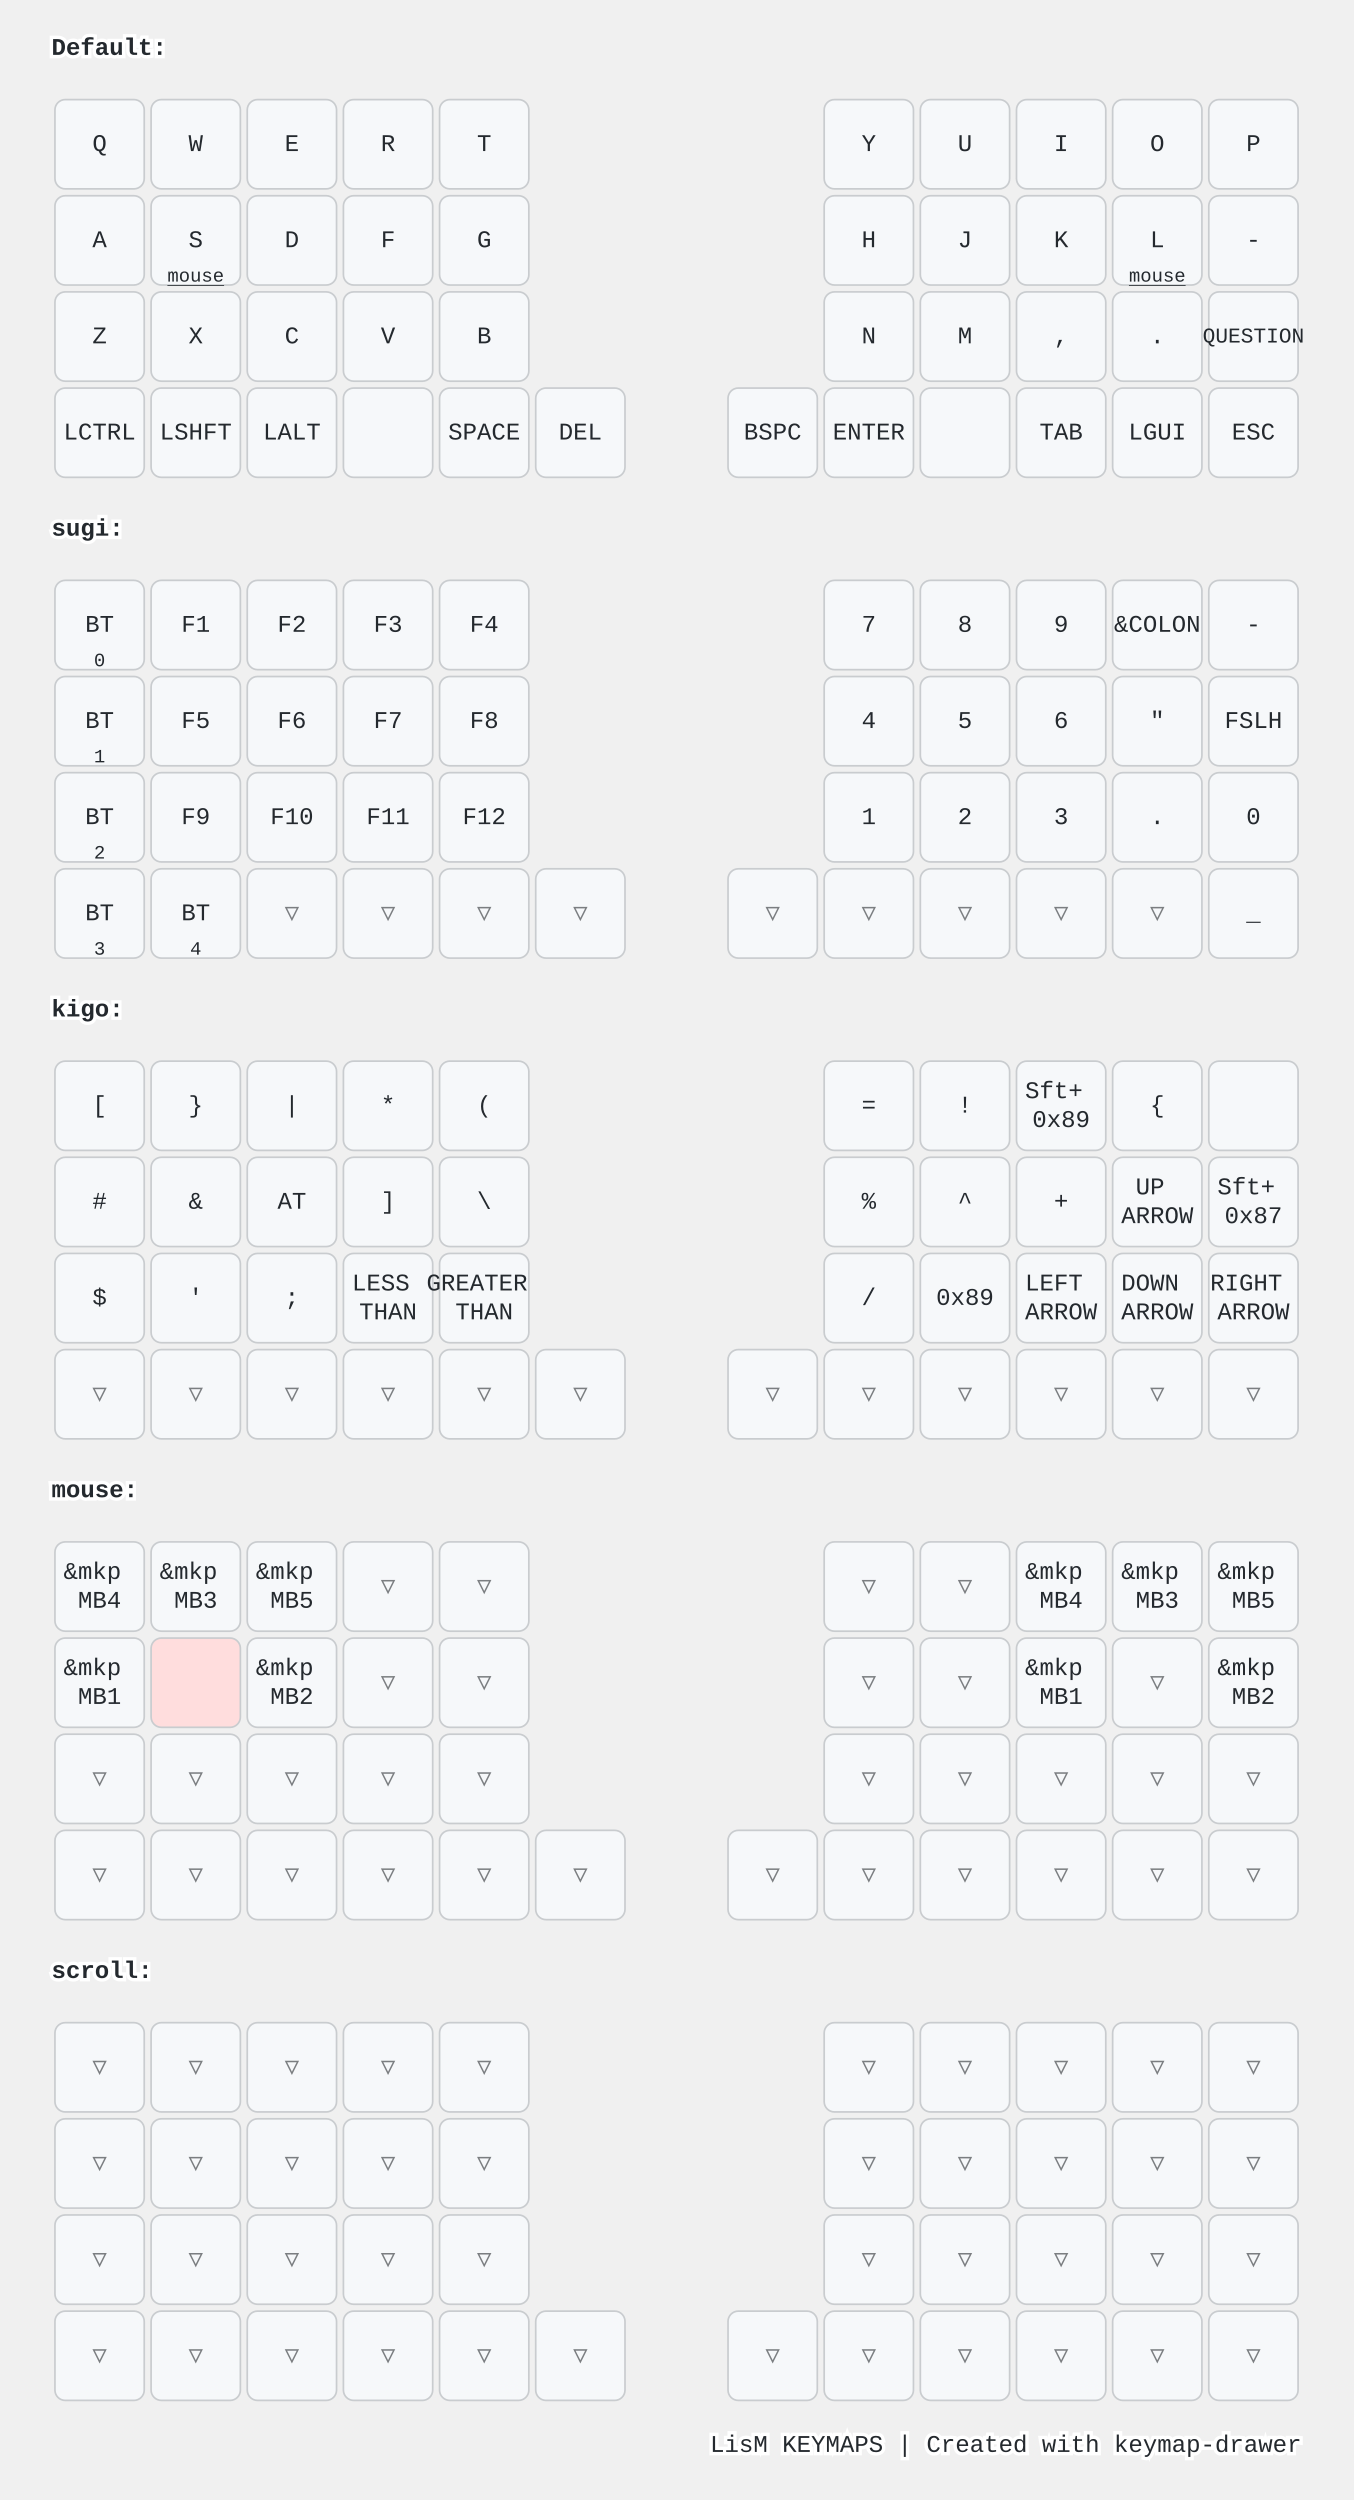
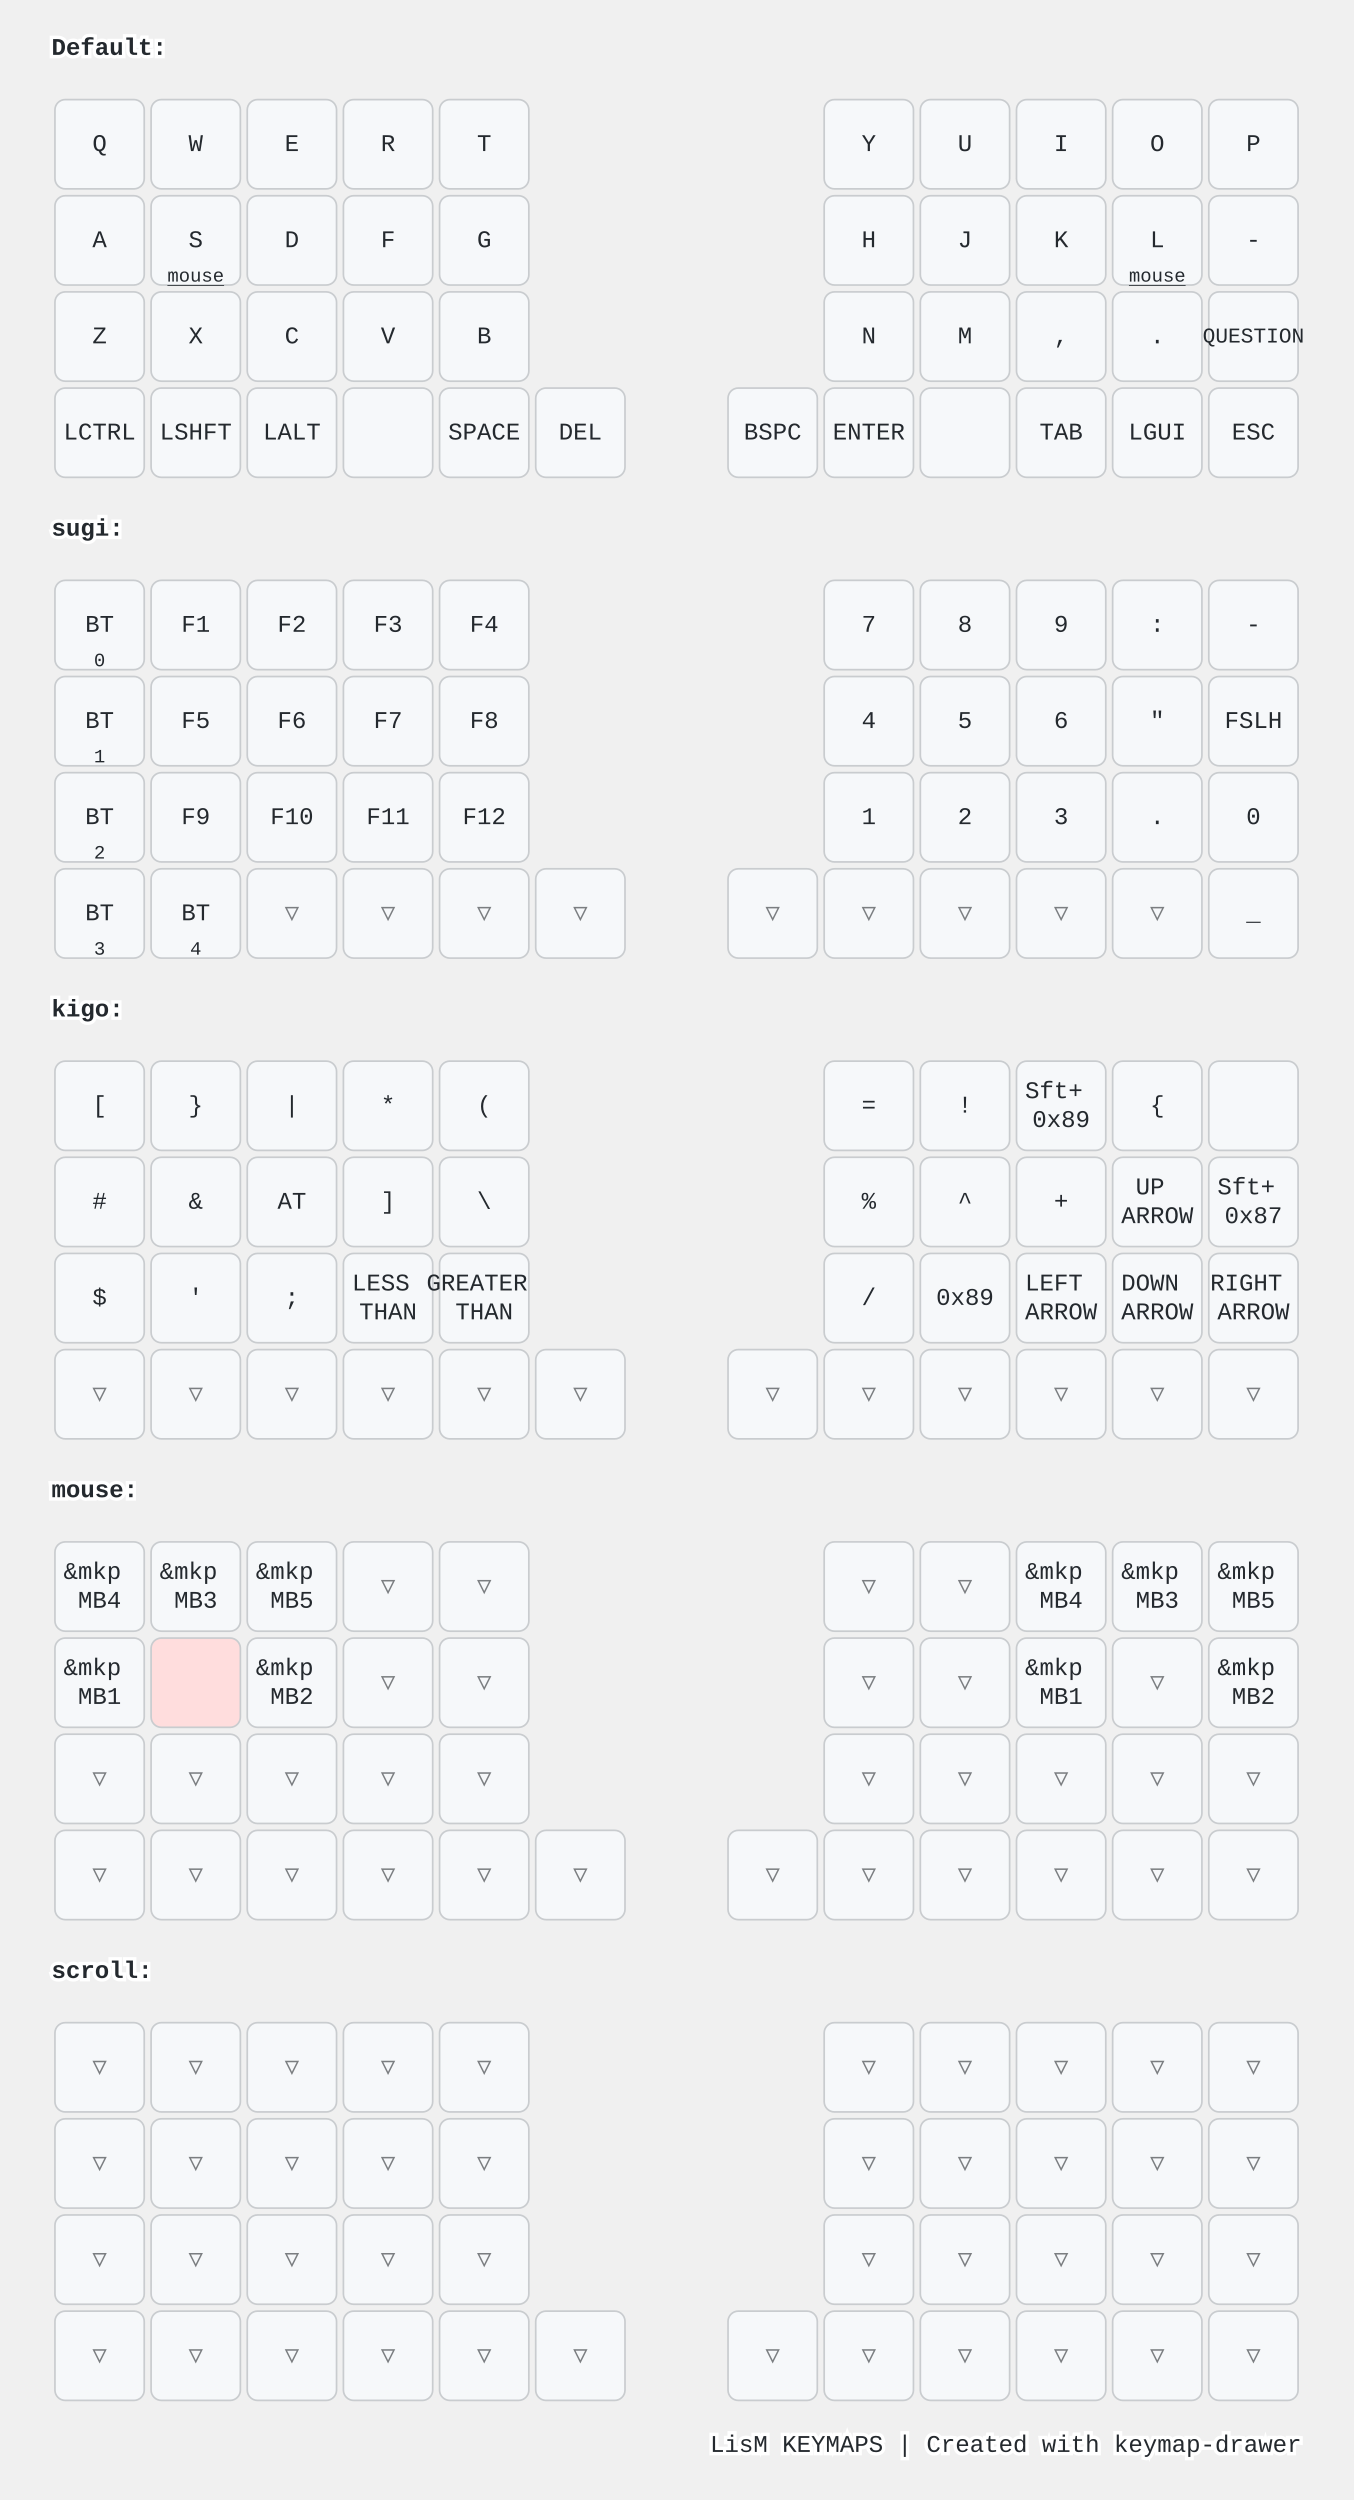
<svg xmlns="http://www.w3.org/2000/svg" width="788" height="1456" viewBox="0 0 788 1456" class="keymap">
  <style>/* inherit to force styles through use tags */
svg path {
    fill: inherit;
}

/* font and background color specifications */
svg.keymap {
    font-family: SFMono-Regular,Consolas,Liberation Mono,Menlo,monospace;
    font-size: 14px;
    font-kerning: normal;
    text-rendering: optimizeLegibility;
    fill: #24292e;
}

/* default key styling */
rect.key {
    fill: #f6f8fa;
}

rect.key, rect.combo {
    stroke: #c9cccf;
    stroke-width: 1;
}

/* default key side styling, only used is draw_key_sides is set */
rect.side {
    filter: brightness(90%);
}

/* color accent for combo boxes */
rect.combo, rect.combo-separate {
    fill: #cdf;
}

/* color accent for held keys */
rect.held, rect.combo.held {
    fill: #fdd;
}

/* color accent for ghost (optional) keys */
rect.ghost, rect.combo.ghost {
    stroke-dasharray: 4, 4;
    stroke-width: 2;
}

text {
    text-anchor: middle;
    dominant-baseline: middle;
}

/* styling for layer labels */
text.label {
    font-weight: bold;
    text-anchor: start;
    stroke: white;
    stroke-width: 4;
    paint-order: stroke;
}

/* styling for optional footer */
text.footer {
    text-anchor: end;
    dominant-baseline: auto;
    stroke: white;
    stroke-width: 4;
    paint-order: stroke;
}

/* styling for combo tap, and key non-tap label text */
text.combo, text.hold, text.shifted, text.left, text.right {
    font-size: 11px;
}

text.hold {
    text-anchor: middle;
    dominant-baseline: auto;
}

text.shifted {
    text-anchor: middle;
    dominant-baseline: hanging;
}

text.left {
    text-anchor: start;
}

text.right {
    text-anchor: end;
}

text.layer-activator {
    text-decoration: underline;
}

/* styling for hold/shifted label text in combo box */
text.combo.hold, text.combo.shifted, text.combo.left, text.combo.right {
    font-size: 8px;
}

/* lighter symbol for transparent keys */
text.trans {
    fill: #7b7e81;
}

/* styling for combo dendrons */
path.combo {
    stroke-width: 1;
    stroke: gray;
    fill: none;
}

/* Start Tabler Icons Cleanup */
/* cannot use height/width with glyphs */
.icon-tabler &gt; path {
    fill: inherit;
    stroke: inherit;
    stroke-width: 2;
}
/* hide tabler's default box */
.icon-tabler &gt; path[stroke="none"][fill="none"] {
    visibility: hidden;
}
/* End Tabler Icons Cleanup */

@media (prefers-color-scheme: dark) {
svg.keymap { fill: #d1d6db; }
rect.key { fill: #3f4750; }
rect.key, rect.combo { stroke: #60666c; }
rect.combo, rect.combo-separate { fill: #1f3d7a; }
rect.held, rect.combo.held { fill: #854747; }
text.label, text.footer { stroke: black; }
text.trans { fill: #7e8184; }
path.combo { stroke: #7f7f7f; }

}</style>
  <g transform="translate(30, 0)" class="layer-Default">
    <text x="0" y="28" class="label" id="Default">Default:</text>
    <g transform="translate(0, 56)">
      <g transform="translate(28, 28)" class="key keypos-0">
        <rect rx="6" ry="6" x="-26" y="-26" width="52" height="52" class="key" />
        <text x="0" y="0" class="key tap">Q</text>
      </g>
      <g transform="translate(84, 28)" class="key keypos-1">
        <rect rx="6" ry="6" x="-26" y="-26" width="52" height="52" class="key" />
        <text x="0" y="0" class="key tap">W</text>
      </g>
      <g transform="translate(140, 28)" class="key keypos-2">
        <rect rx="6" ry="6" x="-26" y="-26" width="52" height="52" class="key" />
        <text x="0" y="0" class="key tap">E</text>
      </g>
      <g transform="translate(196, 28)" class="key keypos-3">
        <rect rx="6" ry="6" x="-26" y="-26" width="52" height="52" class="key" />
        <text x="0" y="0" class="key tap">R</text>
      </g>
      <g transform="translate(252, 28)" class="key keypos-4">
        <rect rx="6" ry="6" x="-26" y="-26" width="52" height="52" class="key" />
        <text x="0" y="0" class="key tap">T</text>
      </g>
      <g transform="translate(476, 28)" class="key keypos-5">
        <rect rx="6" ry="6" x="-26" y="-26" width="52" height="52" class="key" />
        <text x="0" y="0" class="key tap">Y</text>
      </g>
      <g transform="translate(532, 28)" class="key keypos-6">
        <rect rx="6" ry="6" x="-26" y="-26" width="52" height="52" class="key" />
        <text x="0" y="0" class="key tap">U</text>
      </g>
      <g transform="translate(588, 28)" class="key keypos-7">
        <rect rx="6" ry="6" x="-26" y="-26" width="52" height="52" class="key" />
        <text x="0" y="0" class="key tap">I</text>
      </g>
      <g transform="translate(644, 28)" class="key keypos-8">
        <rect rx="6" ry="6" x="-26" y="-26" width="52" height="52" class="key" />
        <text x="0" y="0" class="key tap">O</text>
      </g>
      <g transform="translate(700, 28)" class="key keypos-9">
        <rect rx="6" ry="6" x="-26" y="-26" width="52" height="52" class="key" />
        <text x="0" y="0" class="key tap">P</text>
      </g>
      <g transform="translate(28, 84)" class="key keypos-10">
        <rect rx="6" ry="6" x="-26" y="-26" width="52" height="52" class="key" />
        <text x="0" y="0" class="key tap">A</text>
      </g>
      <g transform="translate(84, 84)" class="key keypos-11">
        <rect rx="6" ry="6" x="-26" y="-26" width="52" height="52" class="key" />
        <text x="0" y="0" class="key tap">S</text>
        <a href="#mouse">
          <text x="0" y="24" class="key hold layer-activator">mouse</text>
        </a>
      </g>
      <g transform="translate(140, 84)" class="key keypos-12">
        <rect rx="6" ry="6" x="-26" y="-26" width="52" height="52" class="key" />
        <text x="0" y="0" class="key tap">D</text>
      </g>
      <g transform="translate(196, 84)" class="key keypos-13">
        <rect rx="6" ry="6" x="-26" y="-26" width="52" height="52" class="key" />
        <text x="0" y="0" class="key tap">F</text>
      </g>
      <g transform="translate(252, 84)" class="key keypos-14">
        <rect rx="6" ry="6" x="-26" y="-26" width="52" height="52" class="key" />
        <text x="0" y="0" class="key tap">G</text>
      </g>
      <g transform="translate(476, 84)" class="key keypos-15">
        <rect rx="6" ry="6" x="-26" y="-26" width="52" height="52" class="key" />
        <text x="0" y="0" class="key tap">H</text>
      </g>
      <g transform="translate(532, 84)" class="key keypos-16">
        <rect rx="6" ry="6" x="-26" y="-26" width="52" height="52" class="key" />
        <text x="0" y="0" class="key tap">J</text>
      </g>
      <g transform="translate(588, 84)" class="key keypos-17">
        <rect rx="6" ry="6" x="-26" y="-26" width="52" height="52" class="key" />
        <text x="0" y="0" class="key tap">K</text>
      </g>
      <g transform="translate(644, 84)" class="key keypos-18">
        <rect rx="6" ry="6" x="-26" y="-26" width="52" height="52" class="key" />
        <text x="0" y="0" class="key tap">L</text>
        <a href="#mouse">
          <text x="0" y="24" class="key hold layer-activator">mouse</text>
        </a>
      </g>
      <g transform="translate(700, 84)" class="key keypos-19">
        <rect rx="6" ry="6" x="-26" y="-26" width="52" height="52" class="key" />
        <text x="0" y="0" class="key tap">-</text>
      </g>
      <g transform="translate(28, 140)" class="key keypos-20">
        <rect rx="6" ry="6" x="-26" y="-26" width="52" height="52" class="key" />
        <text x="0" y="0" class="key tap">Z</text>
      </g>
      <g transform="translate(84, 140)" class="key keypos-21">
        <rect rx="6" ry="6" x="-26" y="-26" width="52" height="52" class="key" />
        <text x="0" y="0" class="key tap">X</text>
      </g>
      <g transform="translate(140, 140)" class="key keypos-22">
        <rect rx="6" ry="6" x="-26" y="-26" width="52" height="52" class="key" />
        <text x="0" y="0" class="key tap">C</text>
      </g>
      <g transform="translate(196, 140)" class="key keypos-23">
        <rect rx="6" ry="6" x="-26" y="-26" width="52" height="52" class="key" />
        <text x="0" y="0" class="key tap">V</text>
      </g>
      <g transform="translate(252, 140)" class="key keypos-24">
        <rect rx="6" ry="6" x="-26" y="-26" width="52" height="52" class="key" />
        <text x="0" y="0" class="key tap">B</text>
      </g>
      <g transform="translate(476, 140)" class="key keypos-25">
        <rect rx="6" ry="6" x="-26" y="-26" width="52" height="52" class="key" />
        <text x="0" y="0" class="key tap">N</text>
      </g>
      <g transform="translate(532, 140)" class="key keypos-26">
        <rect rx="6" ry="6" x="-26" y="-26" width="52" height="52" class="key" />
        <text x="0" y="0" class="key tap">M</text>
      </g>
      <g transform="translate(588, 140)" class="key keypos-27">
        <rect rx="6" ry="6" x="-26" y="-26" width="52" height="52" class="key" />
        <text x="0" y="0" class="key tap">,</text>
      </g>
      <g transform="translate(644, 140)" class="key keypos-28">
        <rect rx="6" ry="6" x="-26" y="-26" width="52" height="52" class="key" />
        <text x="0" y="0" class="key tap">.</text>
      </g>
      <g transform="translate(700, 140)" class="key keypos-29">
        <rect rx="6" ry="6" x="-26" y="-26" width="52" height="52" class="key" />
        <text x="0" y="0" class="key tap">
          <tspan style="font-size: 88%">QUESTION</tspan>
        </text>
      </g>
      <g transform="translate(28, 196)" class="key keypos-30">
        <rect rx="6" ry="6" x="-26" y="-26" width="52" height="52" class="key" />
        <text x="0" y="0" class="key tap">LCTRL</text>
      </g>
      <g transform="translate(84, 196)" class="key keypos-31">
        <rect rx="6" ry="6" x="-26" y="-26" width="52" height="52" class="key" />
        <text x="0" y="0" class="key tap">LSHFT</text>
      </g>
      <g transform="translate(140, 196)" class="key keypos-32">
        <rect rx="6" ry="6" x="-26" y="-26" width="52" height="52" class="key" />
        <text x="0" y="0" class="key tap">LALT</text>
      </g>
      <g transform="translate(196, 196)" class="key keypos-33">
        <rect rx="6" ry="6" x="-26" y="-26" width="52" height="52" class="key" />
      </g>
      <g transform="translate(252, 196)" class="key keypos-34">
        <rect rx="6" ry="6" x="-26" y="-26" width="52" height="52" class="key" />
        <text x="0" y="0" class="key tap">SPACE</text>
      </g>
      <g transform="translate(308, 196)" class="key keypos-35">
        <rect rx="6" ry="6" x="-26" y="-26" width="52" height="52" class="key" />
        <text x="0" y="0" class="key tap">DEL</text>
      </g>
      <g transform="translate(420, 196)" class="key keypos-36">
        <rect rx="6" ry="6" x="-26" y="-26" width="52" height="52" class="key" />
        <text x="0" y="0" class="key tap">BSPC</text>
      </g>
      <g transform="translate(476, 196)" class="key keypos-37">
        <rect rx="6" ry="6" x="-26" y="-26" width="52" height="52" class="key" />
        <text x="0" y="0" class="key tap">ENTER</text>
      </g>
      <g transform="translate(532, 196)" class="key keypos-38">
        <rect rx="6" ry="6" x="-26" y="-26" width="52" height="52" class="key" />
      </g>
      <g transform="translate(588, 196)" class="key keypos-39">
        <rect rx="6" ry="6" x="-26" y="-26" width="52" height="52" class="key" />
        <text x="0" y="0" class="key tap">TAB</text>
      </g>
      <g transform="translate(644, 196)" class="key keypos-40">
        <rect rx="6" ry="6" x="-26" y="-26" width="52" height="52" class="key" />
        <text x="0" y="0" class="key tap">LGUI</text>
      </g>
      <g transform="translate(700, 196)" class="key keypos-41">
        <rect rx="6" ry="6" x="-26" y="-26" width="52" height="52" class="key" />
        <text x="0" y="0" class="key tap">ESC</text>
      </g>
    </g>
  </g>
  <g transform="translate(30, 280)" class="layer-sugi">
    <text x="0" y="28" class="label" id="sugi">sugi:</text>
    <g transform="translate(0, 56)">
      <g transform="translate(28, 28)" class="key keypos-0">
        <rect rx="6" ry="6" x="-26" y="-26" width="52" height="52" class="key" />
        <text x="0" y="0" class="key tap">BT</text>
        <text x="0" y="24" class="key hold">0</text>
      </g>
      <g transform="translate(84, 28)" class="key keypos-1">
        <rect rx="6" ry="6" x="-26" y="-26" width="52" height="52" class="key" />
        <text x="0" y="0" class="key tap">F1</text>
      </g>
      <g transform="translate(140, 28)" class="key keypos-2">
        <rect rx="6" ry="6" x="-26" y="-26" width="52" height="52" class="key" />
        <text x="0" y="0" class="key tap">F2</text>
      </g>
      <g transform="translate(196, 28)" class="key keypos-3">
        <rect rx="6" ry="6" x="-26" y="-26" width="52" height="52" class="key" />
        <text x="0" y="0" class="key tap">F3</text>
      </g>
      <g transform="translate(252, 28)" class="key keypos-4">
        <rect rx="6" ry="6" x="-26" y="-26" width="52" height="52" class="key" />
        <text x="0" y="0" class="key tap">F4</text>
      </g>
      <g transform="translate(476, 28)" class="key keypos-5">
        <rect rx="6" ry="6" x="-26" y="-26" width="52" height="52" class="key" />
        <text x="0" y="0" class="key tap">7</text>
      </g>
      <g transform="translate(532, 28)" class="key keypos-6">
        <rect rx="6" ry="6" x="-26" y="-26" width="52" height="52" class="key" />
        <text x="0" y="0" class="key tap">8</text>
      </g>
      <g transform="translate(588, 28)" class="key keypos-7">
        <rect rx="6" ry="6" x="-26" y="-26" width="52" height="52" class="key" />
        <text x="0" y="0" class="key tap">9</text>
      </g>
      <g transform="translate(644, 28)" class="key keypos-8">
        <rect rx="6" ry="6" x="-26" y="-26" width="52" height="52" class="key" />
-         <text x="0" y="0" class="key tap">&amp;COLON</text>
+         <text x="0" y="0" class="key tap">:</text>
      </g>
      <g transform="translate(700, 28)" class="key keypos-9">
        <rect rx="6" ry="6" x="-26" y="-26" width="52" height="52" class="key" />
        <text x="0" y="0" class="key tap">-</text>
      </g>
      <g transform="translate(28, 84)" class="key keypos-10">
        <rect rx="6" ry="6" x="-26" y="-26" width="52" height="52" class="key" />
        <text x="0" y="0" class="key tap">BT</text>
        <text x="0" y="24" class="key hold">1</text>
      </g>
      <g transform="translate(84, 84)" class="key keypos-11">
        <rect rx="6" ry="6" x="-26" y="-26" width="52" height="52" class="key" />
        <text x="0" y="0" class="key tap">F5</text>
      </g>
      <g transform="translate(140, 84)" class="key keypos-12">
        <rect rx="6" ry="6" x="-26" y="-26" width="52" height="52" class="key" />
        <text x="0" y="0" class="key tap">F6</text>
      </g>
      <g transform="translate(196, 84)" class="key keypos-13">
        <rect rx="6" ry="6" x="-26" y="-26" width="52" height="52" class="key" />
        <text x="0" y="0" class="key tap">F7</text>
      </g>
      <g transform="translate(252, 84)" class="key keypos-14">
        <rect rx="6" ry="6" x="-26" y="-26" width="52" height="52" class="key" />
        <text x="0" y="0" class="key tap">F8</text>
      </g>
      <g transform="translate(476, 84)" class="key keypos-15">
        <rect rx="6" ry="6" x="-26" y="-26" width="52" height="52" class="key" />
        <text x="0" y="0" class="key tap">4</text>
      </g>
      <g transform="translate(532, 84)" class="key keypos-16">
        <rect rx="6" ry="6" x="-26" y="-26" width="52" height="52" class="key" />
        <text x="0" y="0" class="key tap">5</text>
      </g>
      <g transform="translate(588, 84)" class="key keypos-17">
        <rect rx="6" ry="6" x="-26" y="-26" width="52" height="52" class="key" />
        <text x="0" y="0" class="key tap">6</text>
      </g>
      <g transform="translate(644, 84)" class="key keypos-18">
        <rect rx="6" ry="6" x="-26" y="-26" width="52" height="52" class="key" />
        <text x="0" y="0" class="key tap">"</text>
      </g>
      <g transform="translate(700, 84)" class="key keypos-19">
        <rect rx="6" ry="6" x="-26" y="-26" width="52" height="52" class="key" />
        <text x="0" y="0" class="key tap">FSLH</text>
      </g>
      <g transform="translate(28, 140)" class="key keypos-20">
        <rect rx="6" ry="6" x="-26" y="-26" width="52" height="52" class="key" />
        <text x="0" y="0" class="key tap">BT</text>
        <text x="0" y="24" class="key hold">2</text>
      </g>
      <g transform="translate(84, 140)" class="key keypos-21">
        <rect rx="6" ry="6" x="-26" y="-26" width="52" height="52" class="key" />
        <text x="0" y="0" class="key tap">F9</text>
      </g>
      <g transform="translate(140, 140)" class="key keypos-22">
        <rect rx="6" ry="6" x="-26" y="-26" width="52" height="52" class="key" />
        <text x="0" y="0" class="key tap">F10</text>
      </g>
      <g transform="translate(196, 140)" class="key keypos-23">
        <rect rx="6" ry="6" x="-26" y="-26" width="52" height="52" class="key" />
        <text x="0" y="0" class="key tap">F11</text>
      </g>
      <g transform="translate(252, 140)" class="key keypos-24">
        <rect rx="6" ry="6" x="-26" y="-26" width="52" height="52" class="key" />
        <text x="0" y="0" class="key tap">F12</text>
      </g>
      <g transform="translate(476, 140)" class="key keypos-25">
        <rect rx="6" ry="6" x="-26" y="-26" width="52" height="52" class="key" />
        <text x="0" y="0" class="key tap">1</text>
      </g>
      <g transform="translate(532, 140)" class="key keypos-26">
        <rect rx="6" ry="6" x="-26" y="-26" width="52" height="52" class="key" />
        <text x="0" y="0" class="key tap">2</text>
      </g>
      <g transform="translate(588, 140)" class="key keypos-27">
        <rect rx="6" ry="6" x="-26" y="-26" width="52" height="52" class="key" />
        <text x="0" y="0" class="key tap">3</text>
      </g>
      <g transform="translate(644, 140)" class="key keypos-28">
        <rect rx="6" ry="6" x="-26" y="-26" width="52" height="52" class="key" />
        <text x="0" y="0" class="key tap">.</text>
      </g>
      <g transform="translate(700, 140)" class="key keypos-29">
        <rect rx="6" ry="6" x="-26" y="-26" width="52" height="52" class="key" />
        <text x="0" y="0" class="key tap">0</text>
      </g>
      <g transform="translate(28, 196)" class="key keypos-30">
        <rect rx="6" ry="6" x="-26" y="-26" width="52" height="52" class="key" />
        <text x="0" y="0" class="key tap">BT</text>
        <text x="0" y="24" class="key hold">3</text>
      </g>
      <g transform="translate(84, 196)" class="key keypos-31">
        <rect rx="6" ry="6" x="-26" y="-26" width="52" height="52" class="key" />
        <text x="0" y="0" class="key tap">BT</text>
        <text x="0" y="24" class="key hold">4</text>
      </g>
      <g transform="translate(140, 196)" class="key trans keypos-32">
        <rect rx="6" ry="6" x="-26" y="-26" width="52" height="52" class="key trans" />
        <text x="0" y="0" class="key trans tap">▽</text>
      </g>
      <g transform="translate(196, 196)" class="key trans keypos-33">
        <rect rx="6" ry="6" x="-26" y="-26" width="52" height="52" class="key trans" />
        <text x="0" y="0" class="key trans tap">▽</text>
      </g>
      <g transform="translate(252, 196)" class="key trans keypos-34">
        <rect rx="6" ry="6" x="-26" y="-26" width="52" height="52" class="key trans" />
        <text x="0" y="0" class="key trans tap">▽</text>
      </g>
      <g transform="translate(308, 196)" class="key trans keypos-35">
        <rect rx="6" ry="6" x="-26" y="-26" width="52" height="52" class="key trans" />
        <text x="0" y="0" class="key trans tap">▽</text>
      </g>
      <g transform="translate(420, 196)" class="key trans keypos-36">
        <rect rx="6" ry="6" x="-26" y="-26" width="52" height="52" class="key trans" />
        <text x="0" y="0" class="key trans tap">▽</text>
      </g>
      <g transform="translate(476, 196)" class="key trans keypos-37">
        <rect rx="6" ry="6" x="-26" y="-26" width="52" height="52" class="key trans" />
        <text x="0" y="0" class="key trans tap">▽</text>
      </g>
      <g transform="translate(532, 196)" class="key trans keypos-38">
        <rect rx="6" ry="6" x="-26" y="-26" width="52" height="52" class="key trans" />
        <text x="0" y="0" class="key trans tap">▽</text>
      </g>
      <g transform="translate(588, 196)" class="key trans keypos-39">
        <rect rx="6" ry="6" x="-26" y="-26" width="52" height="52" class="key trans" />
        <text x="0" y="0" class="key trans tap">▽</text>
      </g>
      <g transform="translate(644, 196)" class="key trans keypos-40">
        <rect rx="6" ry="6" x="-26" y="-26" width="52" height="52" class="key trans" />
        <text x="0" y="0" class="key trans tap">▽</text>
      </g>
      <g transform="translate(700, 196)" class="key keypos-41">
        <rect rx="6" ry="6" x="-26" y="-26" width="52" height="52" class="key" />
        <text x="0" y="0" class="key tap">_</text>
      </g>
    </g>
  </g>
  <g transform="translate(30, 560)" class="layer-kigo">
    <text x="0" y="28" class="label" id="kigo">kigo:</text>
    <g transform="translate(0, 56)">
      <g transform="translate(28, 28)" class="key keypos-0">
        <rect rx="6" ry="6" x="-26" y="-26" width="52" height="52" class="key" />
        <text x="0" y="0" class="key tap">[</text>
      </g>
      <g transform="translate(84, 28)" class="key keypos-1">
        <rect rx="6" ry="6" x="-26" y="-26" width="52" height="52" class="key" />
        <text x="0" y="0" class="key tap">}</text>
      </g>
      <g transform="translate(140, 28)" class="key keypos-2">
        <rect rx="6" ry="6" x="-26" y="-26" width="52" height="52" class="key" />
        <text x="0" y="0" class="key tap">|</text>
      </g>
      <g transform="translate(196, 28)" class="key keypos-3">
        <rect rx="6" ry="6" x="-26" y="-26" width="52" height="52" class="key" />
        <text x="0" y="0" class="key tap">*</text>
      </g>
      <g transform="translate(252, 28)" class="key keypos-4">
        <rect rx="6" ry="6" x="-26" y="-26" width="52" height="52" class="key" />
        <text x="0" y="0" class="key tap">(</text>
      </g>
      <g transform="translate(476, 28)" class="key keypos-5">
        <rect rx="6" ry="6" x="-26" y="-26" width="52" height="52" class="key" />
        <text x="0" y="0" class="key tap">=</text>
      </g>
      <g transform="translate(532, 28)" class="key keypos-6">
        <rect rx="6" ry="6" x="-26" y="-26" width="52" height="52" class="key" />
        <text x="0" y="0" class="key tap">!</text>
      </g>
      <g transform="translate(588, 28)" class="key keypos-7">
        <rect rx="6" ry="6" x="-26" y="-26" width="52" height="52" class="key" />
        <text x="0" y="0" class="key tap">
          <tspan x="0" dy="-0.6em">Sft+</tspan>
          <tspan x="0" dy="1.2em">0x89</tspan>
        </text>
      </g>
      <g transform="translate(644, 28)" class="key keypos-8">
        <rect rx="6" ry="6" x="-26" y="-26" width="52" height="52" class="key" />
        <text x="0" y="0" class="key tap">{</text>
      </g>
      <g transform="translate(700, 28)" class="key keypos-9">
        <rect rx="6" ry="6" x="-26" y="-26" width="52" height="52" class="key" />
      </g>
      <g transform="translate(28, 84)" class="key keypos-10">
        <rect rx="6" ry="6" x="-26" y="-26" width="52" height="52" class="key" />
        <text x="0" y="0" class="key tap">#</text>
      </g>
      <g transform="translate(84, 84)" class="key keypos-11">
        <rect rx="6" ry="6" x="-26" y="-26" width="52" height="52" class="key" />
        <text x="0" y="0" class="key tap">&amp;</text>
      </g>
      <g transform="translate(140, 84)" class="key keypos-12">
        <rect rx="6" ry="6" x="-26" y="-26" width="52" height="52" class="key" />
        <text x="0" y="0" class="key tap">AT</text>
      </g>
      <g transform="translate(196, 84)" class="key keypos-13">
        <rect rx="6" ry="6" x="-26" y="-26" width="52" height="52" class="key" />
        <text x="0" y="0" class="key tap">]</text>
      </g>
      <g transform="translate(252, 84)" class="key keypos-14">
        <rect rx="6" ry="6" x="-26" y="-26" width="52" height="52" class="key" />
        <text x="0" y="0" class="key tap">\</text>
      </g>
      <g transform="translate(476, 84)" class="key keypos-15">
        <rect rx="6" ry="6" x="-26" y="-26" width="52" height="52" class="key" />
        <text x="0" y="0" class="key tap">%</text>
      </g>
      <g transform="translate(532, 84)" class="key keypos-16">
        <rect rx="6" ry="6" x="-26" y="-26" width="52" height="52" class="key" />
        <text x="0" y="0" class="key tap">^</text>
      </g>
      <g transform="translate(588, 84)" class="key keypos-17">
        <rect rx="6" ry="6" x="-26" y="-26" width="52" height="52" class="key" />
        <text x="0" y="0" class="key tap">+</text>
      </g>
      <g transform="translate(644, 84)" class="key keypos-18">
        <rect rx="6" ry="6" x="-26" y="-26" width="52" height="52" class="key" />
        <text x="0" y="0" class="key tap">
          <tspan x="0" dy="-0.6em">UP</tspan>
          <tspan x="0" dy="1.2em">ARROW</tspan>
        </text>
      </g>
      <g transform="translate(700, 84)" class="key keypos-19">
        <rect rx="6" ry="6" x="-26" y="-26" width="52" height="52" class="key" />
        <text x="0" y="0" class="key tap">
          <tspan x="0" dy="-0.6em">Sft+</tspan>
          <tspan x="0" dy="1.2em">0x87</tspan>
        </text>
      </g>
      <g transform="translate(28, 140)" class="key keypos-20">
        <rect rx="6" ry="6" x="-26" y="-26" width="52" height="52" class="key" />
        <text x="0" y="0" class="key tap">$</text>
      </g>
      <g transform="translate(84, 140)" class="key keypos-21">
        <rect rx="6" ry="6" x="-26" y="-26" width="52" height="52" class="key" />
        <text x="0" y="0" class="key tap">'</text>
      </g>
      <g transform="translate(140, 140)" class="key keypos-22">
        <rect rx="6" ry="6" x="-26" y="-26" width="52" height="52" class="key" />
        <text x="0" y="0" class="key tap">;</text>
      </g>
      <g transform="translate(196, 140)" class="key keypos-23">
        <rect rx="6" ry="6" x="-26" y="-26" width="52" height="52" class="key" />
        <text x="0" y="0" class="key tap">
          <tspan x="0" dy="-0.6em">LESS</tspan>
          <tspan x="0" dy="1.2em">THAN</tspan>
        </text>
      </g>
      <g transform="translate(252, 140)" class="key keypos-24">
        <rect rx="6" ry="6" x="-26" y="-26" width="52" height="52" class="key" />
        <text x="0" y="0" class="key tap">
          <tspan x="0" dy="-0.6em">GREATER</tspan>
          <tspan x="0" dy="1.2em">THAN</tspan>
        </text>
      </g>
      <g transform="translate(476, 140)" class="key keypos-25">
        <rect rx="6" ry="6" x="-26" y="-26" width="52" height="52" class="key" />
        <text x="0" y="0" class="key tap">/</text>
      </g>
      <g transform="translate(532, 140)" class="key keypos-26">
        <rect rx="6" ry="6" x="-26" y="-26" width="52" height="52" class="key" />
        <text x="0" y="0" class="key tap">0x89</text>
      </g>
      <g transform="translate(588, 140)" class="key keypos-27">
        <rect rx="6" ry="6" x="-26" y="-26" width="52" height="52" class="key" />
        <text x="0" y="0" class="key tap">
          <tspan x="0" dy="-0.6em">LEFT</tspan>
          <tspan x="0" dy="1.2em">ARROW</tspan>
        </text>
      </g>
      <g transform="translate(644, 140)" class="key keypos-28">
        <rect rx="6" ry="6" x="-26" y="-26" width="52" height="52" class="key" />
        <text x="0" y="0" class="key tap">
          <tspan x="0" dy="-0.6em">DOWN</tspan>
          <tspan x="0" dy="1.2em">ARROW</tspan>
        </text>
      </g>
      <g transform="translate(700, 140)" class="key keypos-29">
        <rect rx="6" ry="6" x="-26" y="-26" width="52" height="52" class="key" />
        <text x="0" y="0" class="key tap">
          <tspan x="0" dy="-0.6em">RIGHT</tspan>
          <tspan x="0" dy="1.2em">ARROW</tspan>
        </text>
      </g>
      <g transform="translate(28, 196)" class="key trans keypos-30">
        <rect rx="6" ry="6" x="-26" y="-26" width="52" height="52" class="key trans" />
        <text x="0" y="0" class="key trans tap">▽</text>
      </g>
      <g transform="translate(84, 196)" class="key trans keypos-31">
        <rect rx="6" ry="6" x="-26" y="-26" width="52" height="52" class="key trans" />
        <text x="0" y="0" class="key trans tap">▽</text>
      </g>
      <g transform="translate(140, 196)" class="key trans keypos-32">
        <rect rx="6" ry="6" x="-26" y="-26" width="52" height="52" class="key trans" />
        <text x="0" y="0" class="key trans tap">▽</text>
      </g>
      <g transform="translate(196, 196)" class="key trans keypos-33">
        <rect rx="6" ry="6" x="-26" y="-26" width="52" height="52" class="key trans" />
        <text x="0" y="0" class="key trans tap">▽</text>
      </g>
      <g transform="translate(252, 196)" class="key trans keypos-34">
        <rect rx="6" ry="6" x="-26" y="-26" width="52" height="52" class="key trans" />
        <text x="0" y="0" class="key trans tap">▽</text>
      </g>
      <g transform="translate(308, 196)" class="key trans keypos-35">
        <rect rx="6" ry="6" x="-26" y="-26" width="52" height="52" class="key trans" />
        <text x="0" y="0" class="key trans tap">▽</text>
      </g>
      <g transform="translate(420, 196)" class="key trans keypos-36">
        <rect rx="6" ry="6" x="-26" y="-26" width="52" height="52" class="key trans" />
        <text x="0" y="0" class="key trans tap">▽</text>
      </g>
      <g transform="translate(476, 196)" class="key trans keypos-37">
        <rect rx="6" ry="6" x="-26" y="-26" width="52" height="52" class="key trans" />
        <text x="0" y="0" class="key trans tap">▽</text>
      </g>
      <g transform="translate(532, 196)" class="key trans keypos-38">
        <rect rx="6" ry="6" x="-26" y="-26" width="52" height="52" class="key trans" />
        <text x="0" y="0" class="key trans tap">▽</text>
      </g>
      <g transform="translate(588, 196)" class="key trans keypos-39">
        <rect rx="6" ry="6" x="-26" y="-26" width="52" height="52" class="key trans" />
        <text x="0" y="0" class="key trans tap">▽</text>
      </g>
      <g transform="translate(644, 196)" class="key trans keypos-40">
        <rect rx="6" ry="6" x="-26" y="-26" width="52" height="52" class="key trans" />
        <text x="0" y="0" class="key trans tap">▽</text>
      </g>
      <g transform="translate(700, 196)" class="key trans keypos-41">
        <rect rx="6" ry="6" x="-26" y="-26" width="52" height="52" class="key trans" />
        <text x="0" y="0" class="key trans tap">▽</text>
      </g>
    </g>
  </g>
  <g transform="translate(30, 840)" class="layer-mouse">
    <text x="0" y="28" class="label" id="mouse">mouse:</text>
    <g transform="translate(0, 56)">
      <g transform="translate(28, 28)" class="key keypos-0">
        <rect rx="6" ry="6" x="-26" y="-26" width="52" height="52" class="key" />
        <text x="0" y="0" class="key tap">
          <tspan x="0" dy="-0.6em">&amp;mkp</tspan>
          <tspan x="0" dy="1.2em">MB4</tspan>
        </text>
      </g>
      <g transform="translate(84, 28)" class="key keypos-1">
        <rect rx="6" ry="6" x="-26" y="-26" width="52" height="52" class="key" />
        <text x="0" y="0" class="key tap">
          <tspan x="0" dy="-0.6em">&amp;mkp</tspan>
          <tspan x="0" dy="1.2em">MB3</tspan>
        </text>
      </g>
      <g transform="translate(140, 28)" class="key keypos-2">
        <rect rx="6" ry="6" x="-26" y="-26" width="52" height="52" class="key" />
        <text x="0" y="0" class="key tap">
          <tspan x="0" dy="-0.6em">&amp;mkp</tspan>
          <tspan x="0" dy="1.2em">MB5</tspan>
        </text>
      </g>
      <g transform="translate(196, 28)" class="key trans keypos-3">
        <rect rx="6" ry="6" x="-26" y="-26" width="52" height="52" class="key trans" />
        <text x="0" y="0" class="key trans tap">▽</text>
      </g>
      <g transform="translate(252, 28)" class="key trans keypos-4">
        <rect rx="6" ry="6" x="-26" y="-26" width="52" height="52" class="key trans" />
        <text x="0" y="0" class="key trans tap">▽</text>
      </g>
      <g transform="translate(476, 28)" class="key trans keypos-5">
        <rect rx="6" ry="6" x="-26" y="-26" width="52" height="52" class="key trans" />
        <text x="0" y="0" class="key trans tap">▽</text>
      </g>
      <g transform="translate(532, 28)" class="key trans keypos-6">
        <rect rx="6" ry="6" x="-26" y="-26" width="52" height="52" class="key trans" />
        <text x="0" y="0" class="key trans tap">▽</text>
      </g>
      <g transform="translate(588, 28)" class="key keypos-7">
        <rect rx="6" ry="6" x="-26" y="-26" width="52" height="52" class="key" />
        <text x="0" y="0" class="key tap">
          <tspan x="0" dy="-0.6em">&amp;mkp</tspan>
          <tspan x="0" dy="1.2em">MB4</tspan>
        </text>
      </g>
      <g transform="translate(644, 28)" class="key keypos-8">
        <rect rx="6" ry="6" x="-26" y="-26" width="52" height="52" class="key" />
        <text x="0" y="0" class="key tap">
          <tspan x="0" dy="-0.6em">&amp;mkp</tspan>
          <tspan x="0" dy="1.2em">MB3</tspan>
        </text>
      </g>
      <g transform="translate(700, 28)" class="key keypos-9">
        <rect rx="6" ry="6" x="-26" y="-26" width="52" height="52" class="key" />
        <text x="0" y="0" class="key tap">
          <tspan x="0" dy="-0.6em">&amp;mkp</tspan>
          <tspan x="0" dy="1.2em">MB5</tspan>
        </text>
      </g>
      <g transform="translate(28, 84)" class="key keypos-10">
        <rect rx="6" ry="6" x="-26" y="-26" width="52" height="52" class="key" />
        <text x="0" y="0" class="key tap">
          <tspan x="0" dy="-0.6em">&amp;mkp</tspan>
          <tspan x="0" dy="1.2em">MB1</tspan>
        </text>
      </g>
      <g transform="translate(84, 84)" class="key held keypos-11">
        <rect rx="6" ry="6" x="-26" y="-26" width="52" height="52" class="key held" />
      </g>
      <g transform="translate(140, 84)" class="key keypos-12">
        <rect rx="6" ry="6" x="-26" y="-26" width="52" height="52" class="key" />
        <text x="0" y="0" class="key tap">
          <tspan x="0" dy="-0.6em">&amp;mkp</tspan>
          <tspan x="0" dy="1.2em">MB2</tspan>
        </text>
      </g>
      <g transform="translate(196, 84)" class="key trans keypos-13">
        <rect rx="6" ry="6" x="-26" y="-26" width="52" height="52" class="key trans" />
        <text x="0" y="0" class="key trans tap">▽</text>
      </g>
      <g transform="translate(252, 84)" class="key trans keypos-14">
        <rect rx="6" ry="6" x="-26" y="-26" width="52" height="52" class="key trans" />
        <text x="0" y="0" class="key trans tap">▽</text>
      </g>
      <g transform="translate(476, 84)" class="key trans keypos-15">
        <rect rx="6" ry="6" x="-26" y="-26" width="52" height="52" class="key trans" />
        <text x="0" y="0" class="key trans tap">▽</text>
      </g>
      <g transform="translate(532, 84)" class="key trans keypos-16">
        <rect rx="6" ry="6" x="-26" y="-26" width="52" height="52" class="key trans" />
        <text x="0" y="0" class="key trans tap">▽</text>
      </g>
      <g transform="translate(588, 84)" class="key keypos-17">
        <rect rx="6" ry="6" x="-26" y="-26" width="52" height="52" class="key" />
        <text x="0" y="0" class="key tap">
          <tspan x="0" dy="-0.6em">&amp;mkp</tspan>
          <tspan x="0" dy="1.2em">MB1</tspan>
        </text>
      </g>
      <g transform="translate(644, 84)" class="key trans keypos-18">
        <rect rx="6" ry="6" x="-26" y="-26" width="52" height="52" class="key trans" />
        <text x="0" y="0" class="key trans tap">▽</text>
      </g>
      <g transform="translate(700, 84)" class="key keypos-19">
        <rect rx="6" ry="6" x="-26" y="-26" width="52" height="52" class="key" />
        <text x="0" y="0" class="key tap">
          <tspan x="0" dy="-0.6em">&amp;mkp</tspan>
          <tspan x="0" dy="1.2em">MB2</tspan>
        </text>
      </g>
      <g transform="translate(28, 140)" class="key trans keypos-20">
        <rect rx="6" ry="6" x="-26" y="-26" width="52" height="52" class="key trans" />
        <text x="0" y="0" class="key trans tap">▽</text>
      </g>
      <g transform="translate(84, 140)" class="key trans keypos-21">
        <rect rx="6" ry="6" x="-26" y="-26" width="52" height="52" class="key trans" />
        <text x="0" y="0" class="key trans tap">▽</text>
      </g>
      <g transform="translate(140, 140)" class="key trans keypos-22">
        <rect rx="6" ry="6" x="-26" y="-26" width="52" height="52" class="key trans" />
        <text x="0" y="0" class="key trans tap">▽</text>
      </g>
      <g transform="translate(196, 140)" class="key trans keypos-23">
        <rect rx="6" ry="6" x="-26" y="-26" width="52" height="52" class="key trans" />
        <text x="0" y="0" class="key trans tap">▽</text>
      </g>
      <g transform="translate(252, 140)" class="key trans keypos-24">
        <rect rx="6" ry="6" x="-26" y="-26" width="52" height="52" class="key trans" />
        <text x="0" y="0" class="key trans tap">▽</text>
      </g>
      <g transform="translate(476, 140)" class="key trans keypos-25">
        <rect rx="6" ry="6" x="-26" y="-26" width="52" height="52" class="key trans" />
        <text x="0" y="0" class="key trans tap">▽</text>
      </g>
      <g transform="translate(532, 140)" class="key trans keypos-26">
        <rect rx="6" ry="6" x="-26" y="-26" width="52" height="52" class="key trans" />
        <text x="0" y="0" class="key trans tap">▽</text>
      </g>
      <g transform="translate(588, 140)" class="key trans keypos-27">
        <rect rx="6" ry="6" x="-26" y="-26" width="52" height="52" class="key trans" />
        <text x="0" y="0" class="key trans tap">▽</text>
      </g>
      <g transform="translate(644, 140)" class="key trans keypos-28">
        <rect rx="6" ry="6" x="-26" y="-26" width="52" height="52" class="key trans" />
        <text x="0" y="0" class="key trans tap">▽</text>
      </g>
      <g transform="translate(700, 140)" class="key trans keypos-29">
        <rect rx="6" ry="6" x="-26" y="-26" width="52" height="52" class="key trans" />
        <text x="0" y="0" class="key trans tap">▽</text>
      </g>
      <g transform="translate(28, 196)" class="key trans keypos-30">
        <rect rx="6" ry="6" x="-26" y="-26" width="52" height="52" class="key trans" />
        <text x="0" y="0" class="key trans tap">▽</text>
      </g>
      <g transform="translate(84, 196)" class="key trans keypos-31">
        <rect rx="6" ry="6" x="-26" y="-26" width="52" height="52" class="key trans" />
        <text x="0" y="0" class="key trans tap">▽</text>
      </g>
      <g transform="translate(140, 196)" class="key trans keypos-32">
        <rect rx="6" ry="6" x="-26" y="-26" width="52" height="52" class="key trans" />
        <text x="0" y="0" class="key trans tap">▽</text>
      </g>
      <g transform="translate(196, 196)" class="key trans keypos-33">
        <rect rx="6" ry="6" x="-26" y="-26" width="52" height="52" class="key trans" />
        <text x="0" y="0" class="key trans tap">▽</text>
      </g>
      <g transform="translate(252, 196)" class="key trans keypos-34">
        <rect rx="6" ry="6" x="-26" y="-26" width="52" height="52" class="key trans" />
        <text x="0" y="0" class="key trans tap">▽</text>
      </g>
      <g transform="translate(308, 196)" class="key trans keypos-35">
        <rect rx="6" ry="6" x="-26" y="-26" width="52" height="52" class="key trans" />
        <text x="0" y="0" class="key trans tap">▽</text>
      </g>
      <g transform="translate(420, 196)" class="key trans keypos-36">
        <rect rx="6" ry="6" x="-26" y="-26" width="52" height="52" class="key trans" />
        <text x="0" y="0" class="key trans tap">▽</text>
      </g>
      <g transform="translate(476, 196)" class="key trans keypos-37">
        <rect rx="6" ry="6" x="-26" y="-26" width="52" height="52" class="key trans" />
        <text x="0" y="0" class="key trans tap">▽</text>
      </g>
      <g transform="translate(532, 196)" class="key trans keypos-38">
        <rect rx="6" ry="6" x="-26" y="-26" width="52" height="52" class="key trans" />
        <text x="0" y="0" class="key trans tap">▽</text>
      </g>
      <g transform="translate(588, 196)" class="key trans keypos-39">
        <rect rx="6" ry="6" x="-26" y="-26" width="52" height="52" class="key trans" />
        <text x="0" y="0" class="key trans tap">▽</text>
      </g>
      <g transform="translate(644, 196)" class="key trans keypos-40">
        <rect rx="6" ry="6" x="-26" y="-26" width="52" height="52" class="key trans" />
        <text x="0" y="0" class="key trans tap">▽</text>
      </g>
      <g transform="translate(700, 196)" class="key trans keypos-41">
        <rect rx="6" ry="6" x="-26" y="-26" width="52" height="52" class="key trans" />
        <text x="0" y="0" class="key trans tap">▽</text>
      </g>
    </g>
  </g>
  <g transform="translate(30, 1120)" class="layer-scroll">
    <text x="0" y="28" class="label" id="scroll">scroll:</text>
    <g transform="translate(0, 56)">
      <g transform="translate(28, 28)" class="key trans keypos-0">
        <rect rx="6" ry="6" x="-26" y="-26" width="52" height="52" class="key trans" />
        <text x="0" y="0" class="key trans tap">▽</text>
      </g>
      <g transform="translate(84, 28)" class="key trans keypos-1">
        <rect rx="6" ry="6" x="-26" y="-26" width="52" height="52" class="key trans" />
        <text x="0" y="0" class="key trans tap">▽</text>
      </g>
      <g transform="translate(140, 28)" class="key trans keypos-2">
        <rect rx="6" ry="6" x="-26" y="-26" width="52" height="52" class="key trans" />
        <text x="0" y="0" class="key trans tap">▽</text>
      </g>
      <g transform="translate(196, 28)" class="key trans keypos-3">
        <rect rx="6" ry="6" x="-26" y="-26" width="52" height="52" class="key trans" />
        <text x="0" y="0" class="key trans tap">▽</text>
      </g>
      <g transform="translate(252, 28)" class="key trans keypos-4">
        <rect rx="6" ry="6" x="-26" y="-26" width="52" height="52" class="key trans" />
        <text x="0" y="0" class="key trans tap">▽</text>
      </g>
      <g transform="translate(476, 28)" class="key trans keypos-5">
        <rect rx="6" ry="6" x="-26" y="-26" width="52" height="52" class="key trans" />
        <text x="0" y="0" class="key trans tap">▽</text>
      </g>
      <g transform="translate(532, 28)" class="key trans keypos-6">
        <rect rx="6" ry="6" x="-26" y="-26" width="52" height="52" class="key trans" />
        <text x="0" y="0" class="key trans tap">▽</text>
      </g>
      <g transform="translate(588, 28)" class="key trans keypos-7">
        <rect rx="6" ry="6" x="-26" y="-26" width="52" height="52" class="key trans" />
        <text x="0" y="0" class="key trans tap">▽</text>
      </g>
      <g transform="translate(644, 28)" class="key trans keypos-8">
        <rect rx="6" ry="6" x="-26" y="-26" width="52" height="52" class="key trans" />
        <text x="0" y="0" class="key trans tap">▽</text>
      </g>
      <g transform="translate(700, 28)" class="key trans keypos-9">
        <rect rx="6" ry="6" x="-26" y="-26" width="52" height="52" class="key trans" />
        <text x="0" y="0" class="key trans tap">▽</text>
      </g>
      <g transform="translate(28, 84)" class="key trans keypos-10">
        <rect rx="6" ry="6" x="-26" y="-26" width="52" height="52" class="key trans" />
        <text x="0" y="0" class="key trans tap">▽</text>
      </g>
      <g transform="translate(84, 84)" class="key trans keypos-11">
        <rect rx="6" ry="6" x="-26" y="-26" width="52" height="52" class="key trans" />
        <text x="0" y="0" class="key trans tap">▽</text>
      </g>
      <g transform="translate(140, 84)" class="key trans keypos-12">
        <rect rx="6" ry="6" x="-26" y="-26" width="52" height="52" class="key trans" />
        <text x="0" y="0" class="key trans tap">▽</text>
      </g>
      <g transform="translate(196, 84)" class="key trans keypos-13">
        <rect rx="6" ry="6" x="-26" y="-26" width="52" height="52" class="key trans" />
        <text x="0" y="0" class="key trans tap">▽</text>
      </g>
      <g transform="translate(252, 84)" class="key trans keypos-14">
        <rect rx="6" ry="6" x="-26" y="-26" width="52" height="52" class="key trans" />
        <text x="0" y="0" class="key trans tap">▽</text>
      </g>
      <g transform="translate(476, 84)" class="key trans keypos-15">
        <rect rx="6" ry="6" x="-26" y="-26" width="52" height="52" class="key trans" />
        <text x="0" y="0" class="key trans tap">▽</text>
      </g>
      <g transform="translate(532, 84)" class="key trans keypos-16">
        <rect rx="6" ry="6" x="-26" y="-26" width="52" height="52" class="key trans" />
        <text x="0" y="0" class="key trans tap">▽</text>
      </g>
      <g transform="translate(588, 84)" class="key trans keypos-17">
        <rect rx="6" ry="6" x="-26" y="-26" width="52" height="52" class="key trans" />
        <text x="0" y="0" class="key trans tap">▽</text>
      </g>
      <g transform="translate(644, 84)" class="key trans keypos-18">
        <rect rx="6" ry="6" x="-26" y="-26" width="52" height="52" class="key trans" />
        <text x="0" y="0" class="key trans tap">▽</text>
      </g>
      <g transform="translate(700, 84)" class="key trans keypos-19">
        <rect rx="6" ry="6" x="-26" y="-26" width="52" height="52" class="key trans" />
        <text x="0" y="0" class="key trans tap">▽</text>
      </g>
      <g transform="translate(28, 140)" class="key trans keypos-20">
        <rect rx="6" ry="6" x="-26" y="-26" width="52" height="52" class="key trans" />
        <text x="0" y="0" class="key trans tap">▽</text>
      </g>
      <g transform="translate(84, 140)" class="key trans keypos-21">
        <rect rx="6" ry="6" x="-26" y="-26" width="52" height="52" class="key trans" />
        <text x="0" y="0" class="key trans tap">▽</text>
      </g>
      <g transform="translate(140, 140)" class="key trans keypos-22">
        <rect rx="6" ry="6" x="-26" y="-26" width="52" height="52" class="key trans" />
        <text x="0" y="0" class="key trans tap">▽</text>
      </g>
      <g transform="translate(196, 140)" class="key trans keypos-23">
        <rect rx="6" ry="6" x="-26" y="-26" width="52" height="52" class="key trans" />
        <text x="0" y="0" class="key trans tap">▽</text>
      </g>
      <g transform="translate(252, 140)" class="key trans keypos-24">
        <rect rx="6" ry="6" x="-26" y="-26" width="52" height="52" class="key trans" />
        <text x="0" y="0" class="key trans tap">▽</text>
      </g>
      <g transform="translate(476, 140)" class="key trans keypos-25">
        <rect rx="6" ry="6" x="-26" y="-26" width="52" height="52" class="key trans" />
        <text x="0" y="0" class="key trans tap">▽</text>
      </g>
      <g transform="translate(532, 140)" class="key trans keypos-26">
        <rect rx="6" ry="6" x="-26" y="-26" width="52" height="52" class="key trans" />
        <text x="0" y="0" class="key trans tap">▽</text>
      </g>
      <g transform="translate(588, 140)" class="key trans keypos-27">
        <rect rx="6" ry="6" x="-26" y="-26" width="52" height="52" class="key trans" />
        <text x="0" y="0" class="key trans tap">▽</text>
      </g>
      <g transform="translate(644, 140)" class="key trans keypos-28">
        <rect rx="6" ry="6" x="-26" y="-26" width="52" height="52" class="key trans" />
        <text x="0" y="0" class="key trans tap">▽</text>
      </g>
      <g transform="translate(700, 140)" class="key trans keypos-29">
        <rect rx="6" ry="6" x="-26" y="-26" width="52" height="52" class="key trans" />
        <text x="0" y="0" class="key trans tap">▽</text>
      </g>
      <g transform="translate(28, 196)" class="key trans keypos-30">
        <rect rx="6" ry="6" x="-26" y="-26" width="52" height="52" class="key trans" />
        <text x="0" y="0" class="key trans tap">▽</text>
      </g>
      <g transform="translate(84, 196)" class="key trans keypos-31">
        <rect rx="6" ry="6" x="-26" y="-26" width="52" height="52" class="key trans" />
        <text x="0" y="0" class="key trans tap">▽</text>
      </g>
      <g transform="translate(140, 196)" class="key trans keypos-32">
        <rect rx="6" ry="6" x="-26" y="-26" width="52" height="52" class="key trans" />
        <text x="0" y="0" class="key trans tap">▽</text>
      </g>
      <g transform="translate(196, 196)" class="key trans keypos-33">
        <rect rx="6" ry="6" x="-26" y="-26" width="52" height="52" class="key trans" />
        <text x="0" y="0" class="key trans tap">▽</text>
      </g>
      <g transform="translate(252, 196)" class="key trans keypos-34">
        <rect rx="6" ry="6" x="-26" y="-26" width="52" height="52" class="key trans" />
        <text x="0" y="0" class="key trans tap">▽</text>
      </g>
      <g transform="translate(308, 196)" class="key trans keypos-35">
        <rect rx="6" ry="6" x="-26" y="-26" width="52" height="52" class="key trans" />
        <text x="0" y="0" class="key trans tap">▽</text>
      </g>
      <g transform="translate(420, 196)" class="key trans keypos-36">
        <rect rx="6" ry="6" x="-26" y="-26" width="52" height="52" class="key trans" />
        <text x="0" y="0" class="key trans tap">▽</text>
      </g>
      <g transform="translate(476, 196)" class="key trans keypos-37">
        <rect rx="6" ry="6" x="-26" y="-26" width="52" height="52" class="key trans" />
        <text x="0" y="0" class="key trans tap">▽</text>
      </g>
      <g transform="translate(532, 196)" class="key trans keypos-38">
        <rect rx="6" ry="6" x="-26" y="-26" width="52" height="52" class="key trans" />
        <text x="0" y="0" class="key trans tap">▽</text>
      </g>
      <g transform="translate(588, 196)" class="key trans keypos-39">
        <rect rx="6" ry="6" x="-26" y="-26" width="52" height="52" class="key trans" />
        <text x="0" y="0" class="key trans tap">▽</text>
      </g>
      <g transform="translate(644, 196)" class="key trans keypos-40">
        <rect rx="6" ry="6" x="-26" y="-26" width="52" height="52" class="key trans" />
        <text x="0" y="0" class="key trans tap">▽</text>
      </g>
      <g transform="translate(700, 196)" class="key trans keypos-41">
        <rect rx="6" ry="6" x="-26" y="-26" width="52" height="52" class="key trans" />
        <text x="0" y="0" class="key trans tap">▽</text>
      </g>
    </g>
  </g>
  <text x="758.0" y="1428.0" class="footer">LisM KEYMAPS | Created with keymap-drawer</text>
</svg>
